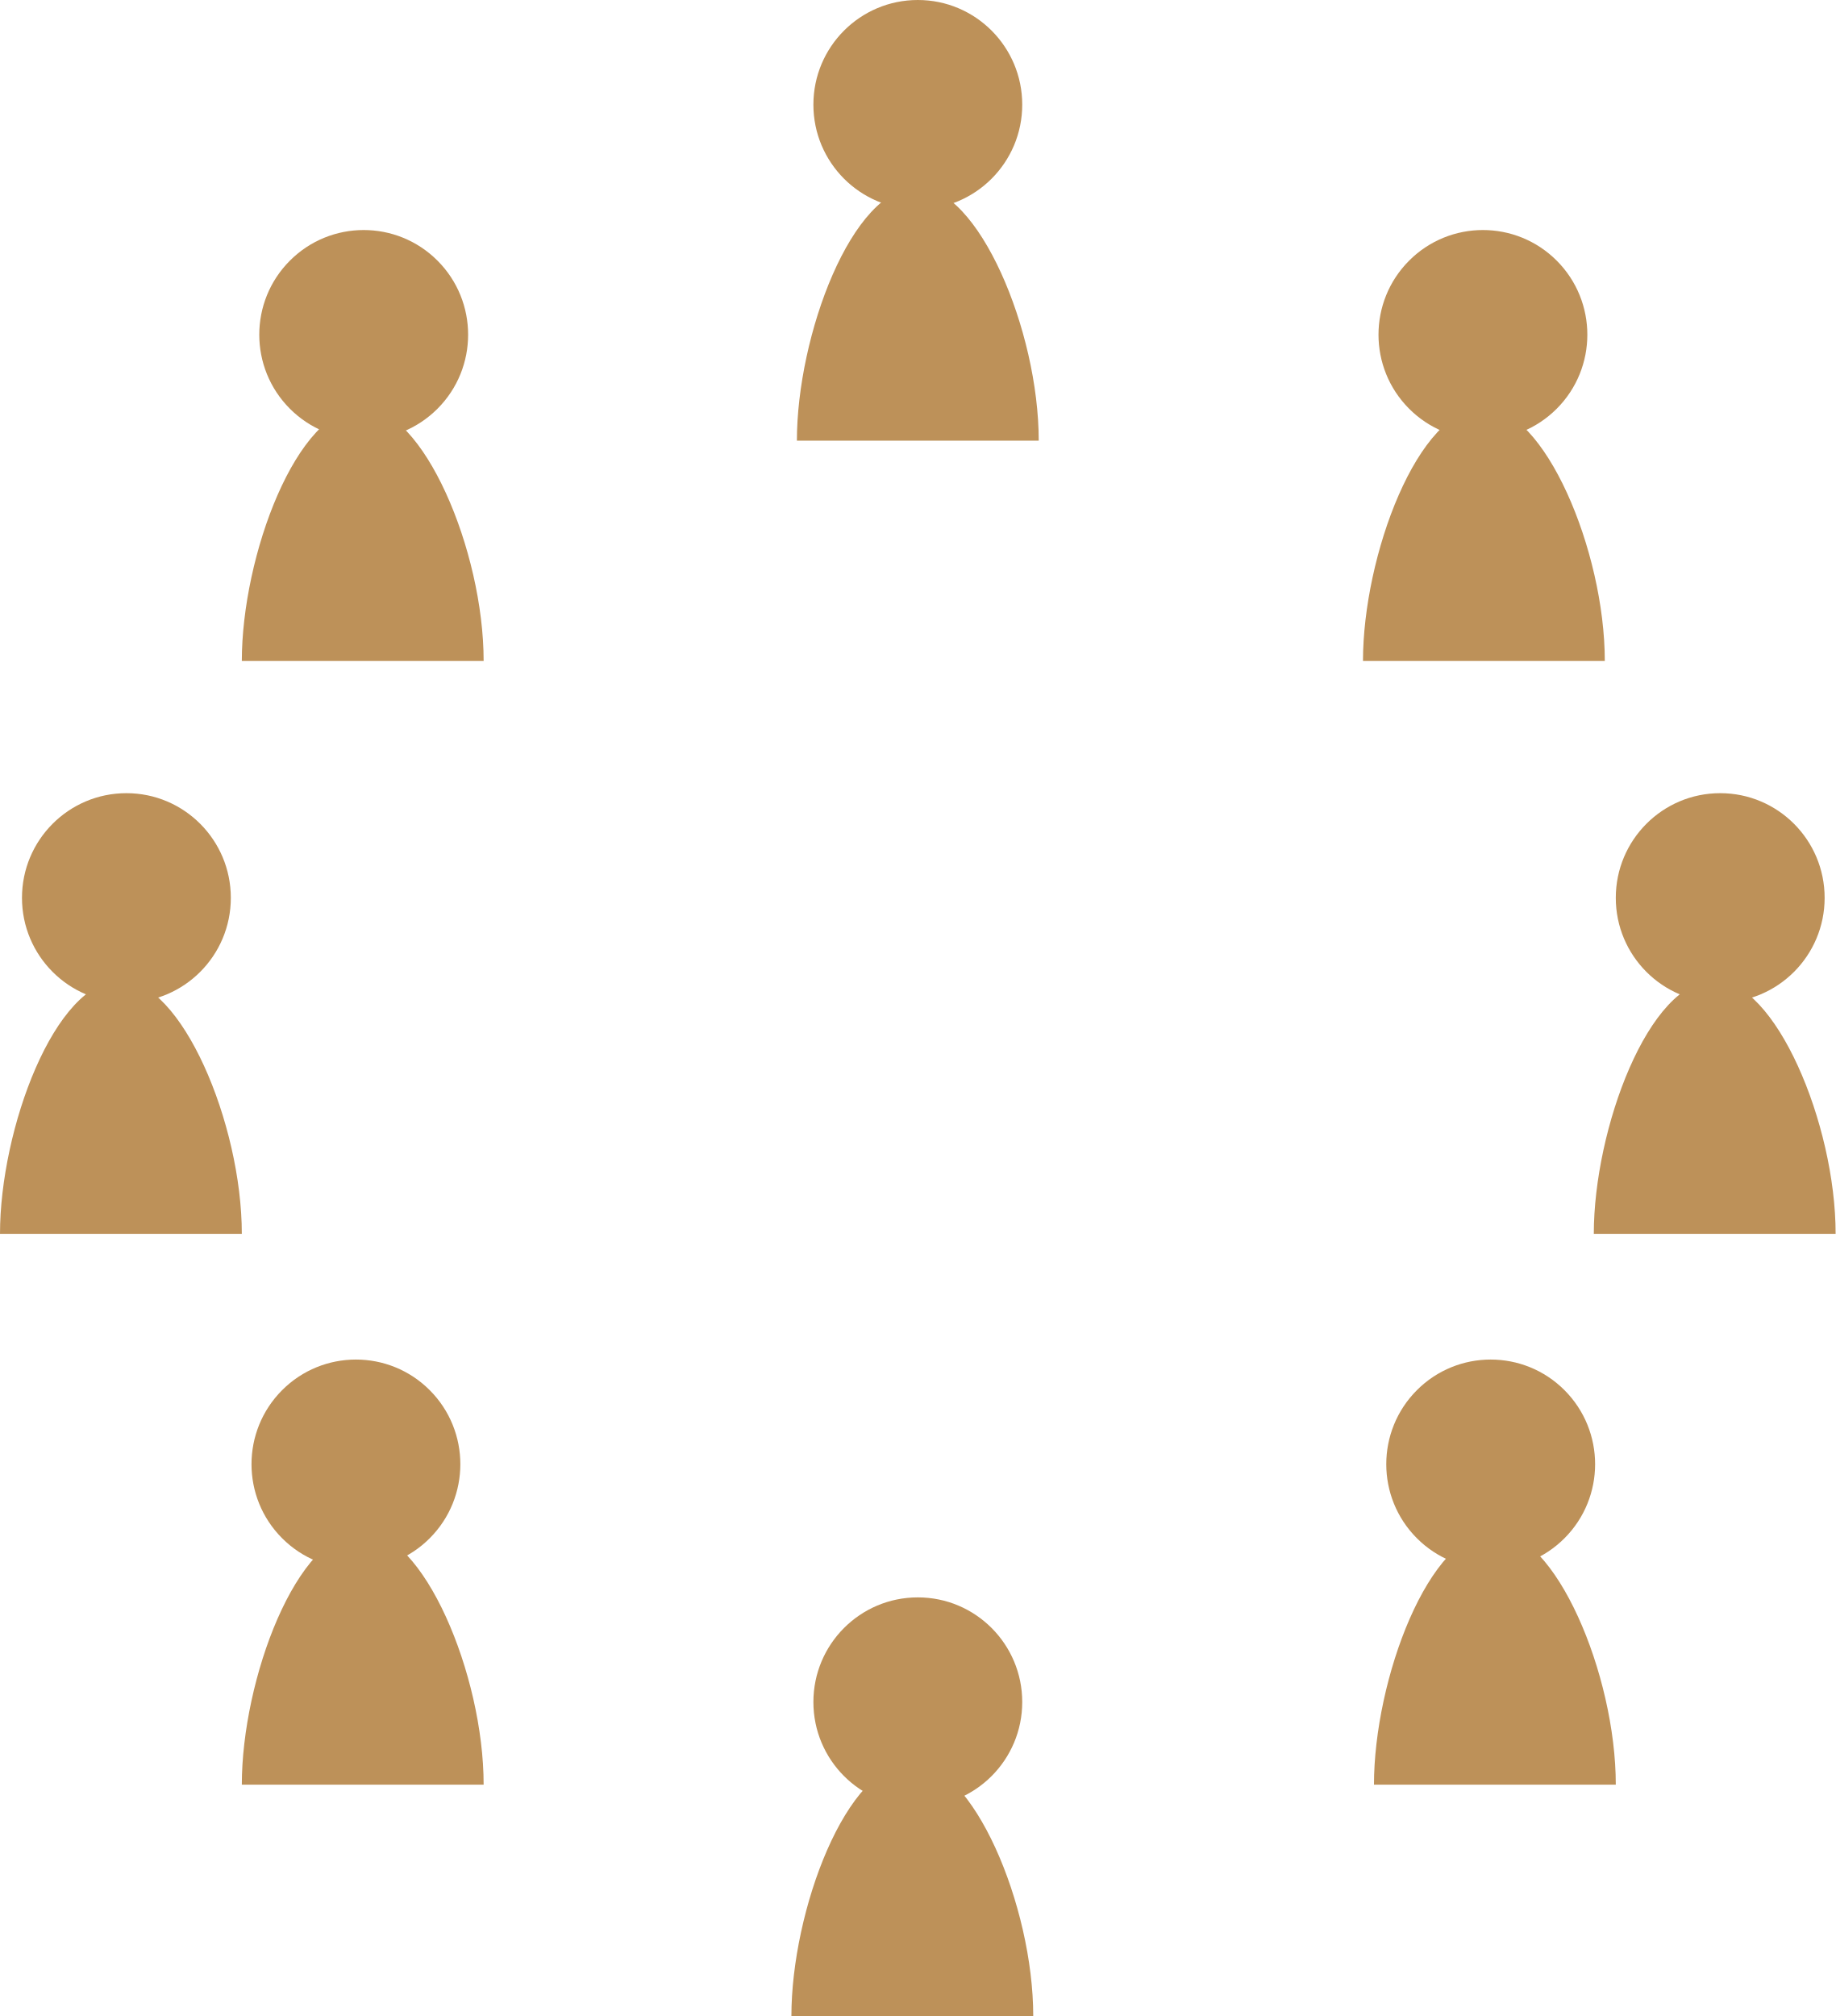
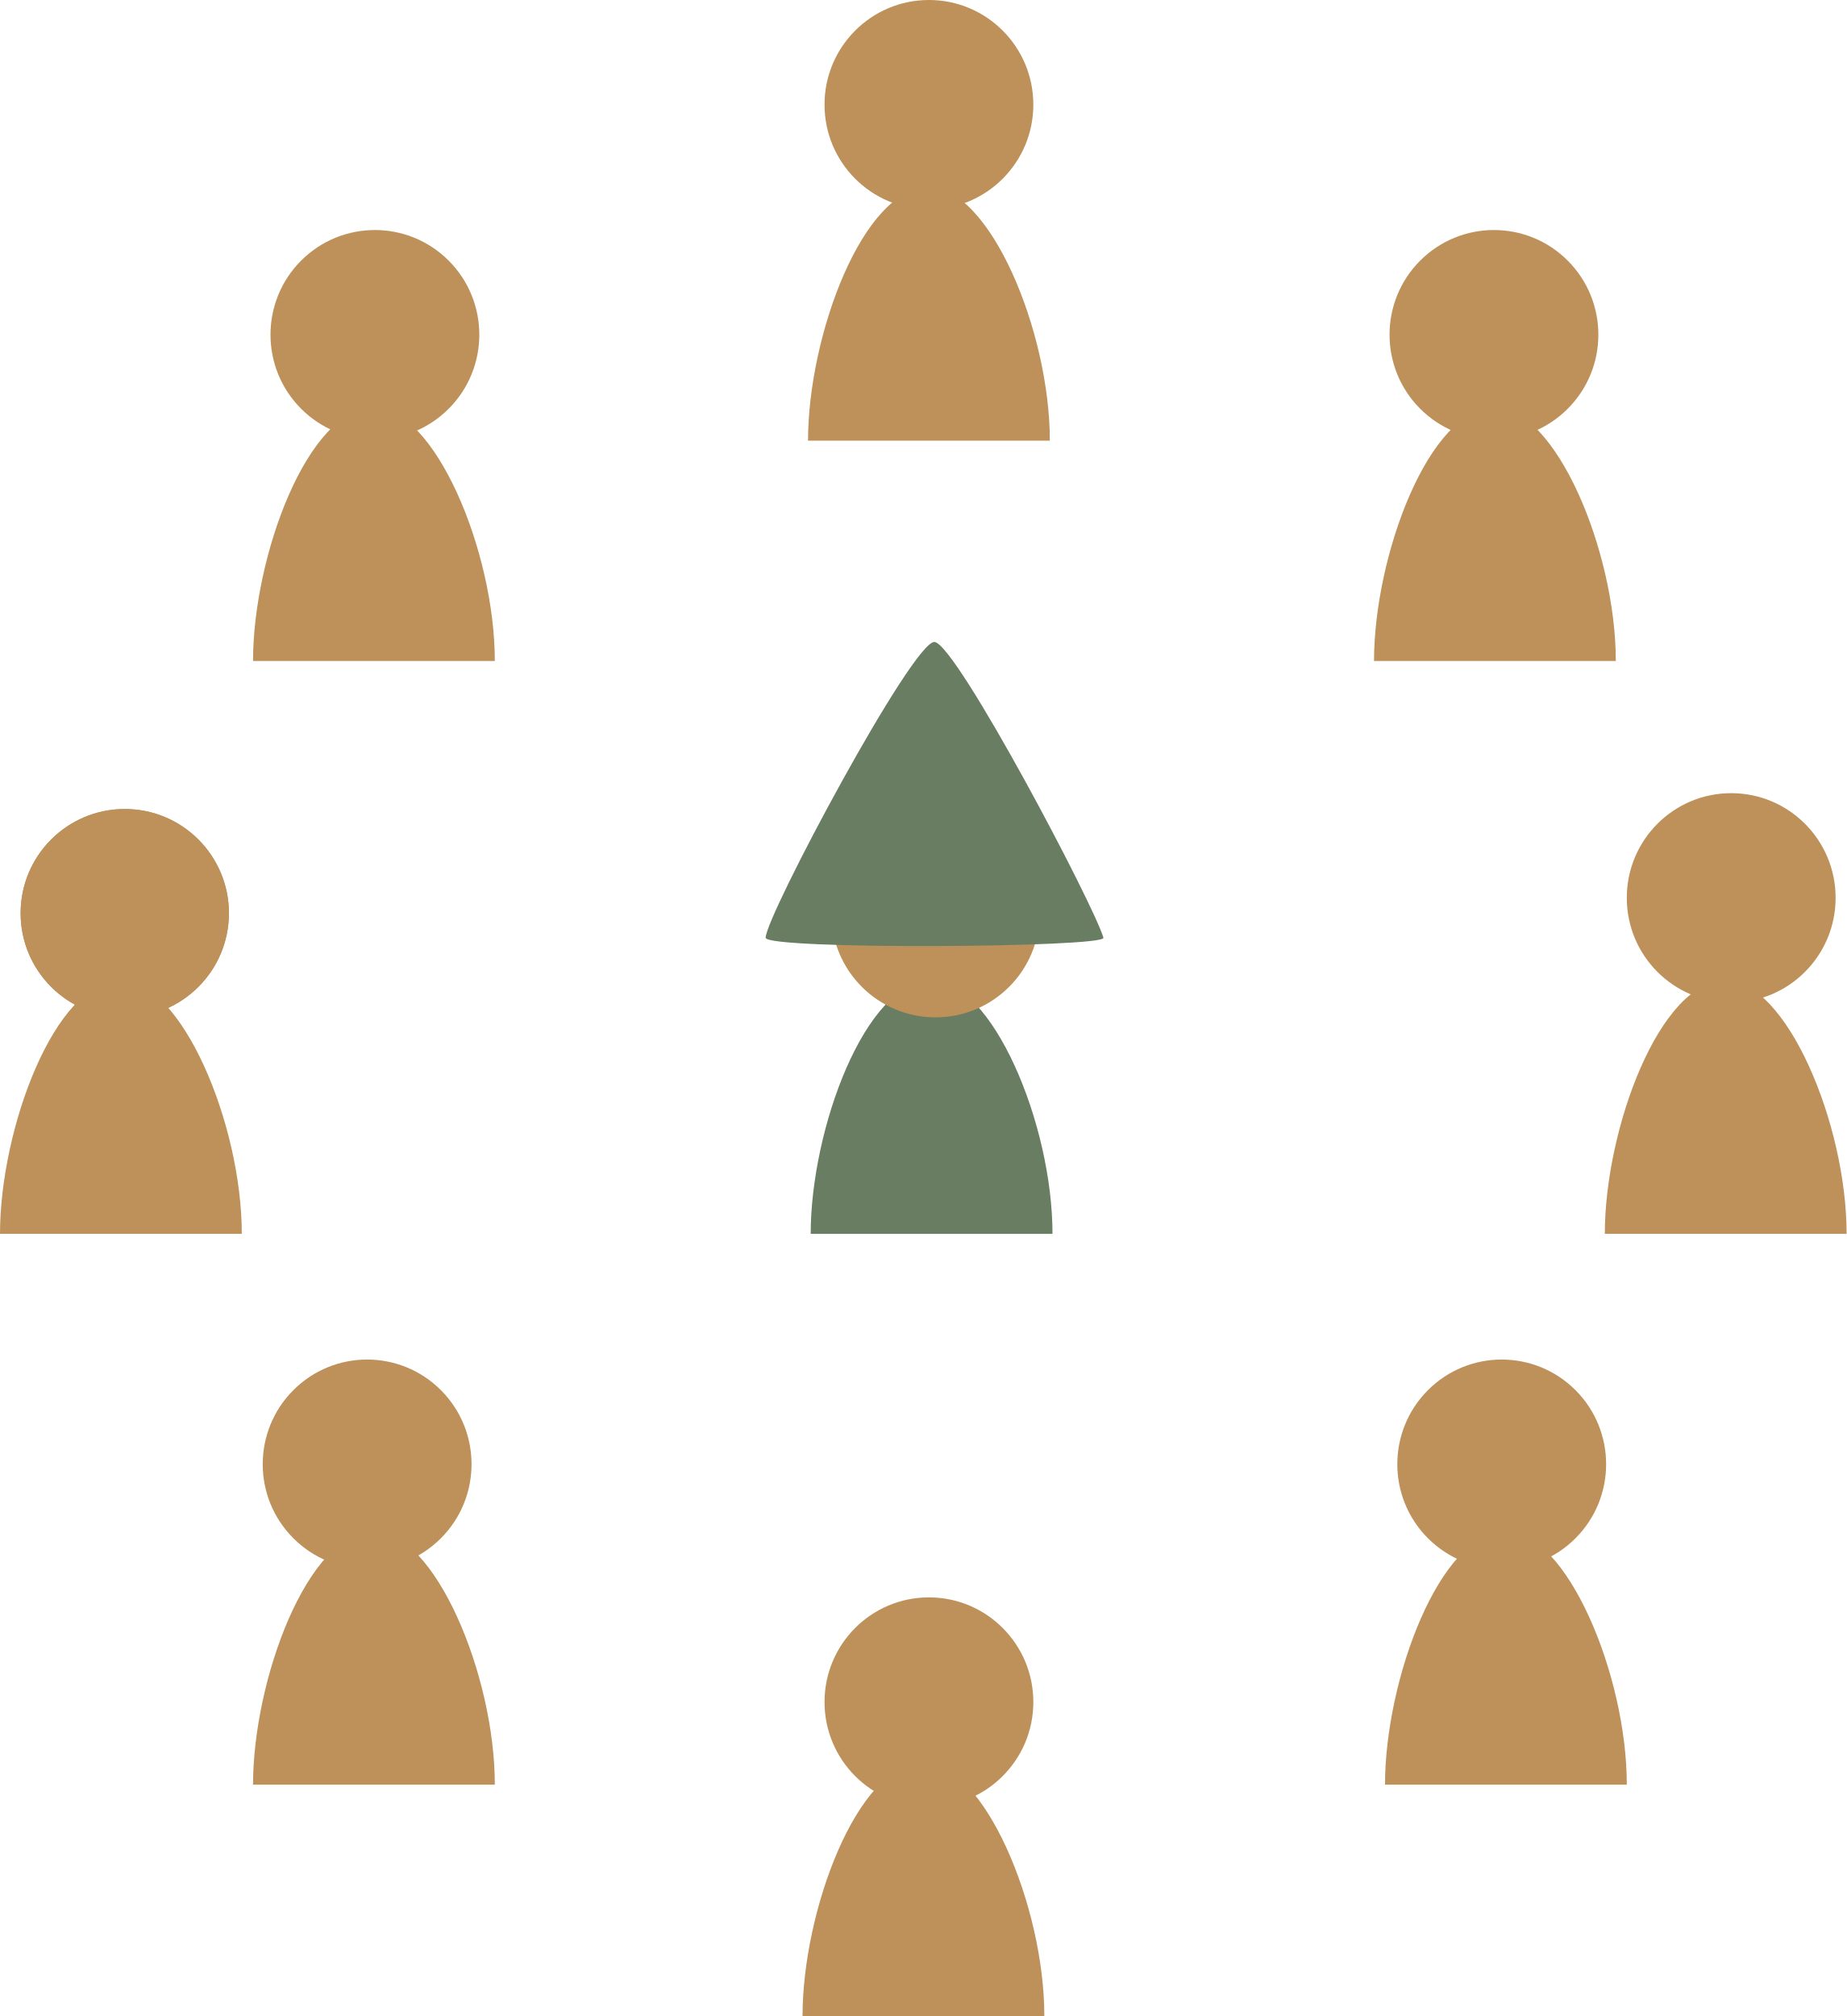
- <svg xmlns="http://www.w3.org/2000/svg" width="163" height="179" viewBox="0 0 163 179" fill="none">
+ <svg xmlns="http://www.w3.org/2000/svg" width="164" height="179" viewBox="0 0 164 179" fill="none">
  <g id="Personality">
-     <path id="SpecialHEad" d="M20.497 79.719C20.497 84.851 16.346 89.011 11.225 89.011C6.104 89.011 1.952 84.851 1.952 79.719C1.952 74.587 6.104 70.426 11.225 70.426C16.346 70.426 20.497 74.587 20.497 79.719Z" fill="#BD9159" />
+     <path id="specialBody2" d="M93.473 109.552C93.473 99.77 88.105 87.055 82.737 87.055C76.88 87.055 72 100.26 72 109.552H93.473Z" fill="#687D61" />
    <g id="Vector">
-       <path d="M90.772 9.292C90.772 14.424 86.621 18.585 81.5 18.585C76.379 18.585 72.228 14.424 72.228 9.292C72.228 4.16 76.379 0 81.5 0C86.621 0 90.772 4.16 90.772 9.292Z" fill="#BD9159" />
-       <path d="M92.237 39.126C92.237 29.344 86.868 16.628 81.5 16.628C75.644 16.628 70.763 29.833 70.763 39.126H92.237Z" fill="#BD9159" />
+       <path d="M91.772 9.292C91.772 14.424 87.621 18.585 82.5 18.585C77.379 18.585 73.228 14.424 73.228 9.292C73.228 4.16 77.379 0 82.5 0C87.621 0 91.772 4.16 91.772 9.292Z" fill="#BD9159" />
+       <path d="M93.237 39.126C93.237 29.344 87.868 16.628 82.5 16.628C76.644 16.628 71.763 29.833 71.763 39.126H93.237Z" fill="#BD9159" />
    </g>
    <g id="Vector_2">
-       <path d="M138.237 36.288C134.616 39.917 128.745 39.917 125.124 36.288C121.503 32.659 121.503 26.775 125.124 23.146C128.745 19.517 134.616 19.517 138.237 23.146C141.858 26.775 141.858 32.659 138.237 36.288Z" fill="#BD9159" />
-       <path d="M142.503 58.688C142.503 48.907 137.135 36.191 131.766 36.191C125.91 36.191 121.03 49.396 121.03 58.688H142.503Z" fill="#BD9159" />
+       <path d="M139.237 36.288C135.616 39.917 129.745 39.917 126.124 36.288C122.503 32.659 122.503 26.775 126.124 23.146C129.745 19.517 135.616 19.517 139.237 23.146C142.858 26.775 142.858 32.659 139.237 36.288Z" fill="#BD9159" />
+       <path d="M143.503 58.688C143.503 48.907 138.135 36.191 132.766 36.191C126.91 36.191 122.03 49.396 122.03 58.688H143.503Z" fill="#BD9159" />
    </g>
    <g id="Vector_3">
-       <path d="M162.024 79.719C162.024 84.851 157.873 89.011 152.751 89.011C147.63 89.011 143.479 84.851 143.479 79.719C143.479 74.587 147.63 70.426 152.751 70.426C157.873 70.426 162.024 74.587 162.024 79.719Z" fill="#BD9159" />
-       <path d="M163 109.552C163 99.77 157.632 87.055 152.263 87.055C146.407 87.055 141.527 100.26 141.527 109.552H163Z" fill="#BD9159" />
+       <path d="M163.024 79.719C163.024 84.851 158.873 89.011 153.751 89.011C148.63 89.011 144.479 84.851 144.479 79.719C144.479 74.587 148.63 70.426 153.751 70.426C158.873 70.426 163.024 74.587 163.024 79.719Z" fill="#BD9159" />
+       <path d="M164 109.552C164 99.77 158.632 87.055 153.263 87.055C147.407 87.055 142.527 100.26 142.527 109.552H164Z" fill="#BD9159" />
    </g>
    <g id="Vector_4">
-       <path d="M138.927 136.577C135.306 140.206 129.435 140.206 125.814 136.577C122.193 132.948 122.193 127.065 125.814 123.436C129.435 119.807 135.306 119.807 138.927 123.436C142.548 127.065 142.548 132.948 138.927 136.577Z" fill="#BD9159" />
-       <path d="M143.479 158.459C143.479 148.678 138.111 135.962 132.743 135.962C126.886 135.962 122.006 149.167 122.006 158.459H143.479Z" fill="#BD9159" />
+       <path d="M139.927 136.577C136.306 140.206 130.435 140.206 126.814 136.577C123.193 132.948 123.193 127.065 126.814 123.436C130.435 119.807 136.306 119.807 139.927 123.436C143.548 127.065 143.548 132.948 139.927 136.577Z" fill="#BD9159" />
+       <path d="M144.479 158.459C144.479 148.678 139.111 135.962 133.743 135.962C127.886 135.962 123.006 149.167 123.006 158.459H144.479Z" fill="#BD9159" />
    </g>
    <g id="Vector_5">
-       <path d="M90.772 151.123C90.772 156.255 86.621 160.415 81.5 160.415C76.379 160.415 72.228 156.255 72.228 151.123C72.228 145.991 76.379 141.831 81.5 141.831C86.621 141.831 90.772 145.991 90.772 151.123Z" fill="#BD9159" />
-       <path d="M91.749 179C91.749 169.219 86.38 156.503 81.012 156.503C75.156 156.503 70.275 169.708 70.275 179H91.749Z" fill="#BD9159" />
+       <path d="M91.772 151.123C91.772 156.255 87.621 160.415 82.5 160.415C77.379 160.415 73.228 156.255 73.228 151.123C73.228 145.991 77.379 141.831 82.5 141.831C87.621 141.831 91.772 145.991 91.772 151.123Z" fill="#BD9159" />
+       <path d="M92.749 179C92.749 169.219 87.38 156.503 82.012 156.503C76.156 156.503 71.275 169.708 71.275 179H92.749Z" fill="#BD9159" />
    </g>
    <g id="Vector_6">
-       <path d="M38.162 136.577C34.541 140.206 28.67 140.206 25.049 136.577C21.428 132.948 21.428 127.065 25.049 123.436C28.67 119.807 34.541 119.807 38.162 123.436C41.783 127.065 41.783 132.948 38.162 136.577Z" fill="#BD9159" />
-       <path d="M42.946 158.459C42.946 148.678 37.578 135.962 32.21 135.962C26.353 135.962 21.473 149.167 21.473 158.459H42.946Z" fill="#BD9159" />
+       <path d="M39.162 136.577C35.541 140.206 29.67 140.206 26.049 136.577C22.428 132.948 22.428 127.065 26.049 123.436C29.67 119.807 35.541 119.807 39.162 123.436C42.783 127.065 42.783 132.948 39.162 136.577Z" fill="#BD9159" />
+       <path d="M43.946 158.459C43.946 148.678 38.578 135.962 33.21 135.962C27.353 135.962 22.473 149.167 22.473 158.459H43.946Z" fill="#BD9159" />
    </g>
-     <path id="SpecialBody" d="M21.473 109.552C21.473 99.77 16.105 87.055 10.736 87.055C4.88 87.055 0 100.26 0 109.552H21.473Z" fill="#BD9159" />
+     <path id="SpecialBody1" d="M21.473 109.552C21.473 99.77 16.105 87.055 10.736 87.055C4.88 87.055 0 100.26 0 109.552H21.473Z" fill="#BD9159" />
    <g id="Vector_7">
-       <path d="M38.852 36.288C35.231 39.917 29.36 39.917 25.739 36.288C22.118 32.659 22.118 26.775 25.739 23.146C29.36 19.517 35.231 19.517 38.852 23.146C42.474 26.775 42.474 32.659 38.852 36.288Z" fill="#BD9159" />
-       <path d="M42.946 58.688C42.946 48.907 37.578 36.191 32.21 36.191C26.353 36.191 21.473 49.396 21.473 58.688H42.946Z" fill="#BD9159" />
+       <path d="M39.852 36.288C36.231 39.917 30.36 39.917 26.739 36.288C23.118 32.659 23.118 26.775 26.739 23.146C30.36 19.517 36.231 19.517 39.852 23.146C43.474 26.775 43.474 32.659 39.852 36.288Z" fill="#BD9159" />
+       <path d="M43.946 58.688C43.946 48.907 38.578 36.191 33.21 36.191C27.353 36.191 22.473 49.396 22.473 58.688H43.946Z" fill="#BD9159" />
    </g>
+     <path id="SpecialHEadSecret" d="M1.831 81.082C1.831 75.973 5.973 71.832 11.082 71.832C16.19 71.832 20.331 75.973 20.331 81.082C20.331 86.19 16.19 90.332 11.082 90.332C5.973 90.332 1.831 86.19 1.831 81.082Z" fill="#BD9159" />
+     <path id="SpecialHEad" d="M1.831 81.082C1.831 75.973 5.973 71.832 11.082 71.832C16.19 71.832 20.331 75.973 20.331 81.082C20.331 86.19 16.19 90.332 11.082 90.332C5.973 90.332 1.831 86.19 1.831 81.082Z" fill="#BD9159" />
+     <path id="SpecialHEadSecret2" d="M73.832 81.082C73.832 75.973 77.973 71.832 83.082 71.832C88.19 71.832 92.332 75.973 92.332 81.082C92.332 86.19 88.19 90.332 83.082 90.332C77.973 90.332 73.832 86.19 73.832 81.082Z" fill="#BD9159" />
+     <path id="SpecialHEad2" d="M82.999 57.001C83.974 57.081 87.615 63.104 91.073 69.398C94.393 75.443 97.544 81.738 97.998 83.26C98.263 84.146 67.996 84.342 68 83.26C68.007 81.333 81.089 56.844 82.999 57.001Z" fill="#687D61" />
  </g>
</svg>
